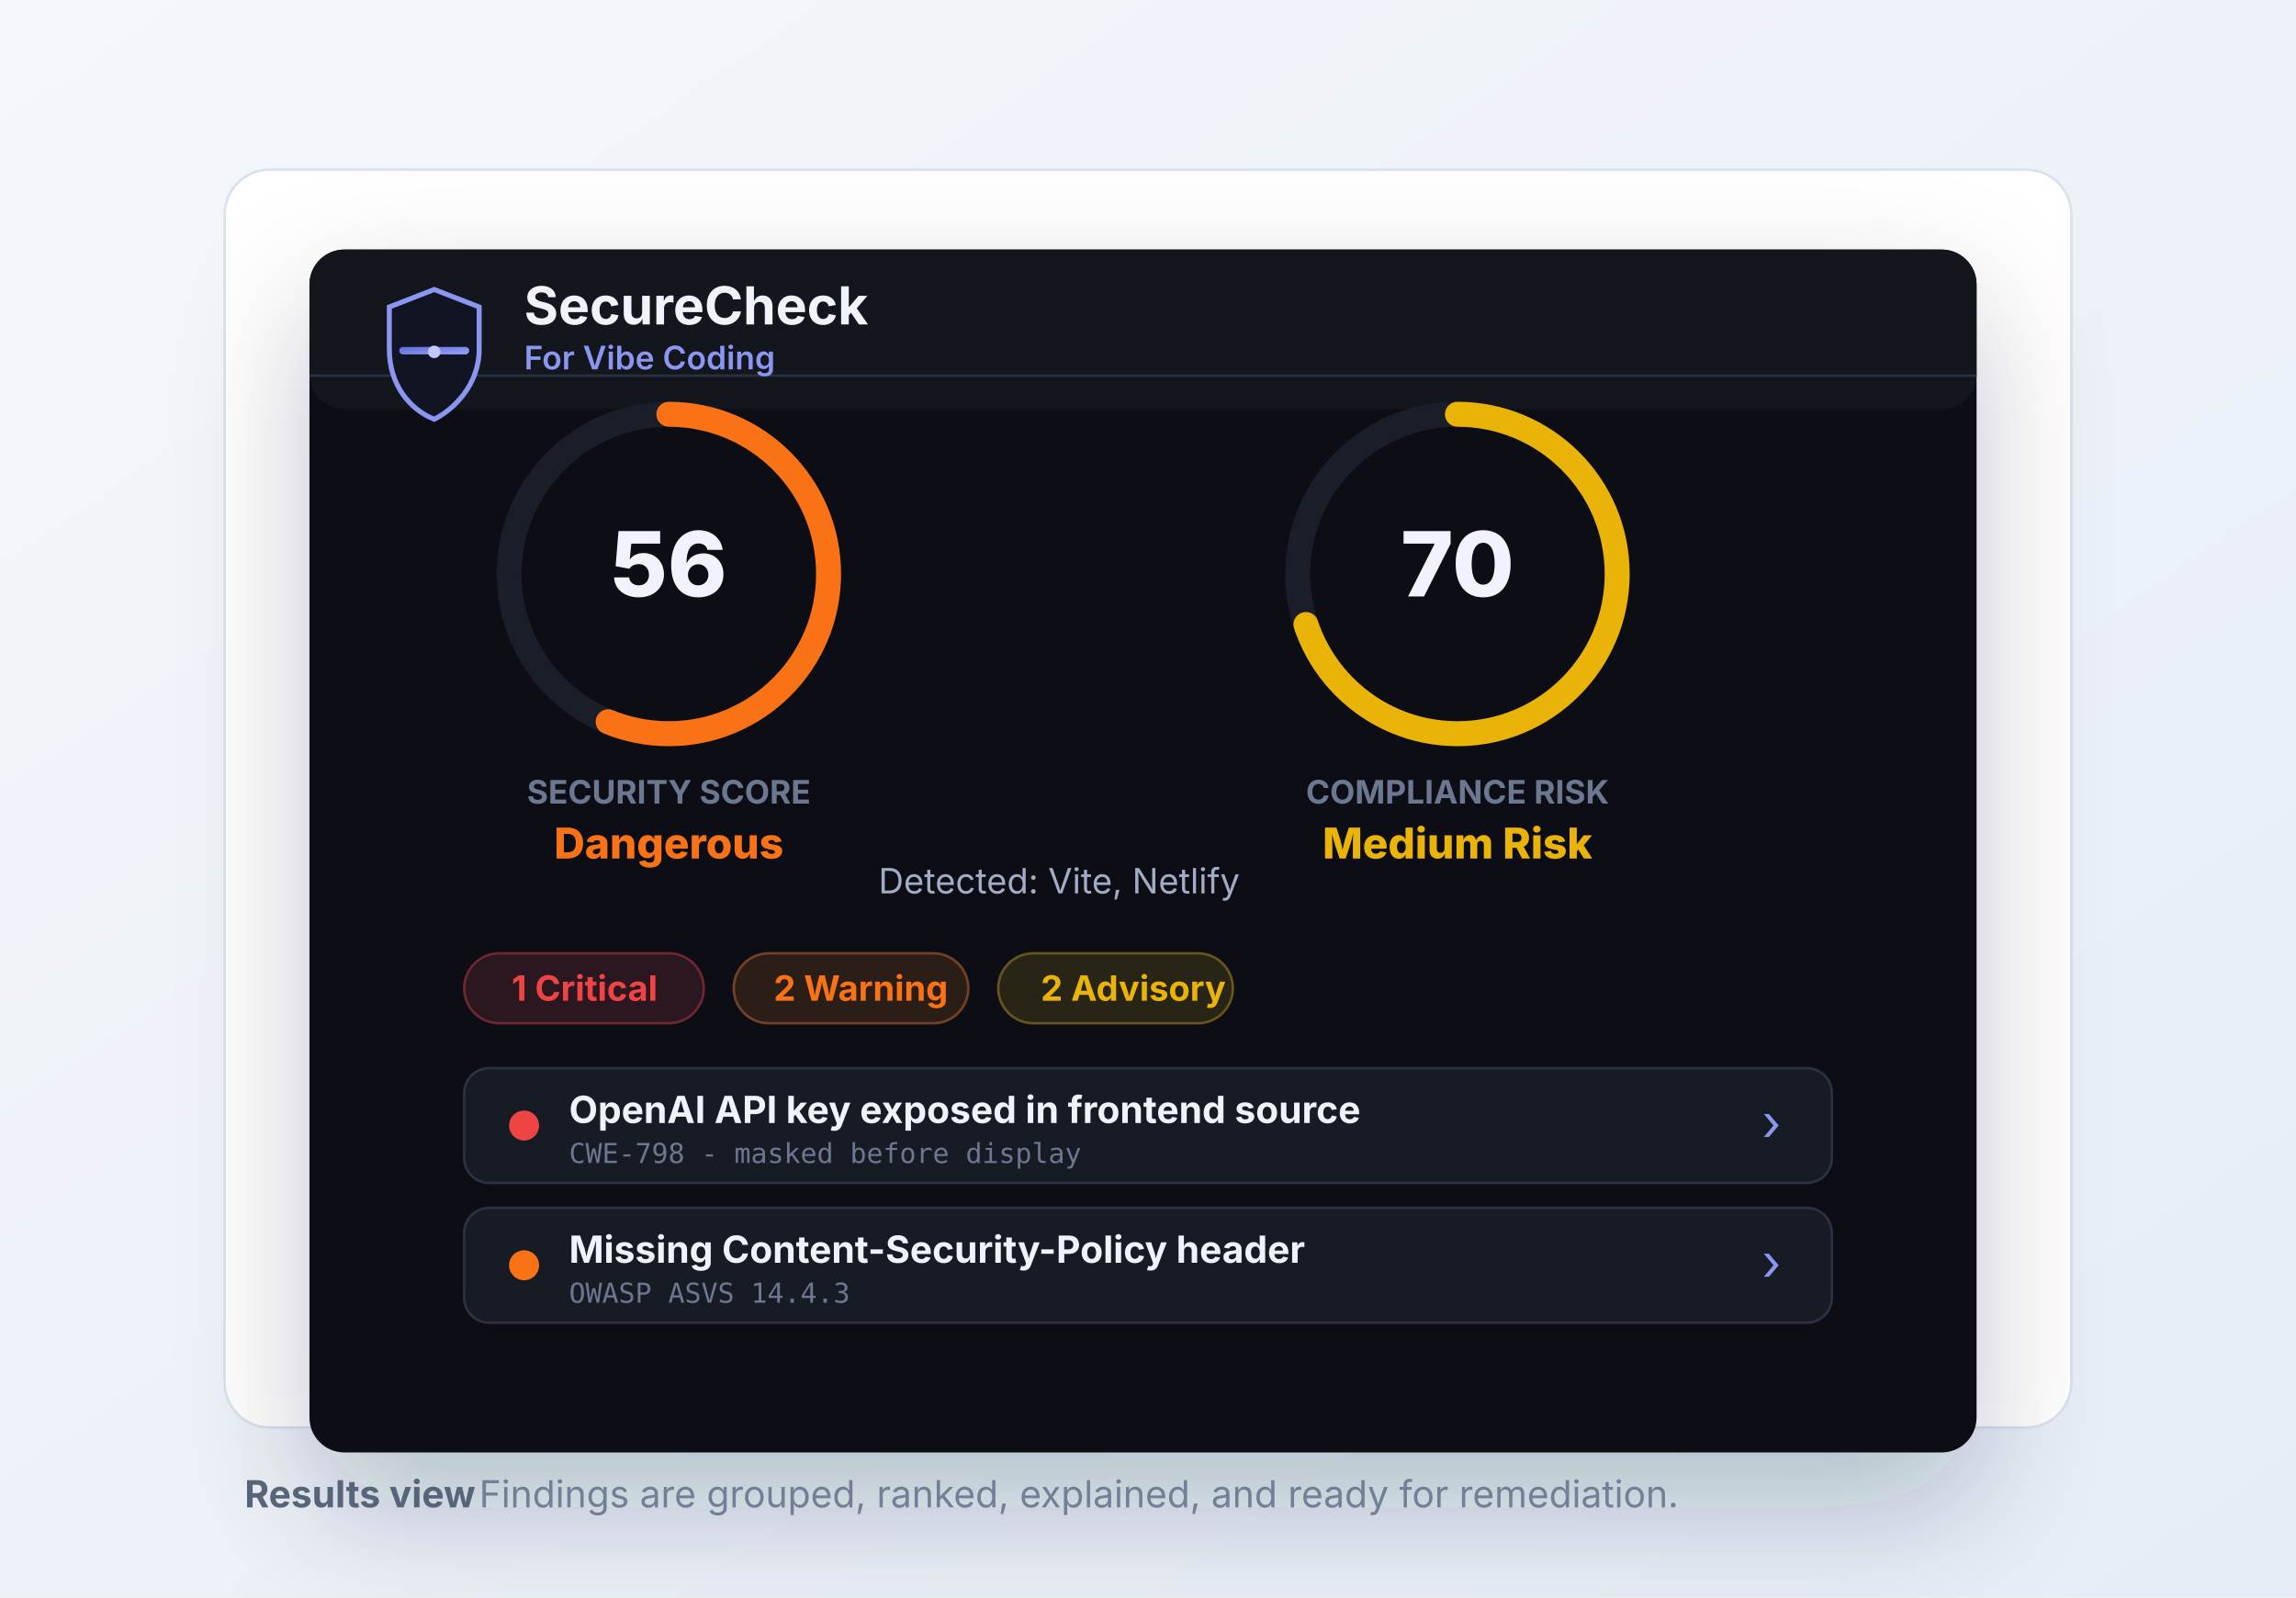
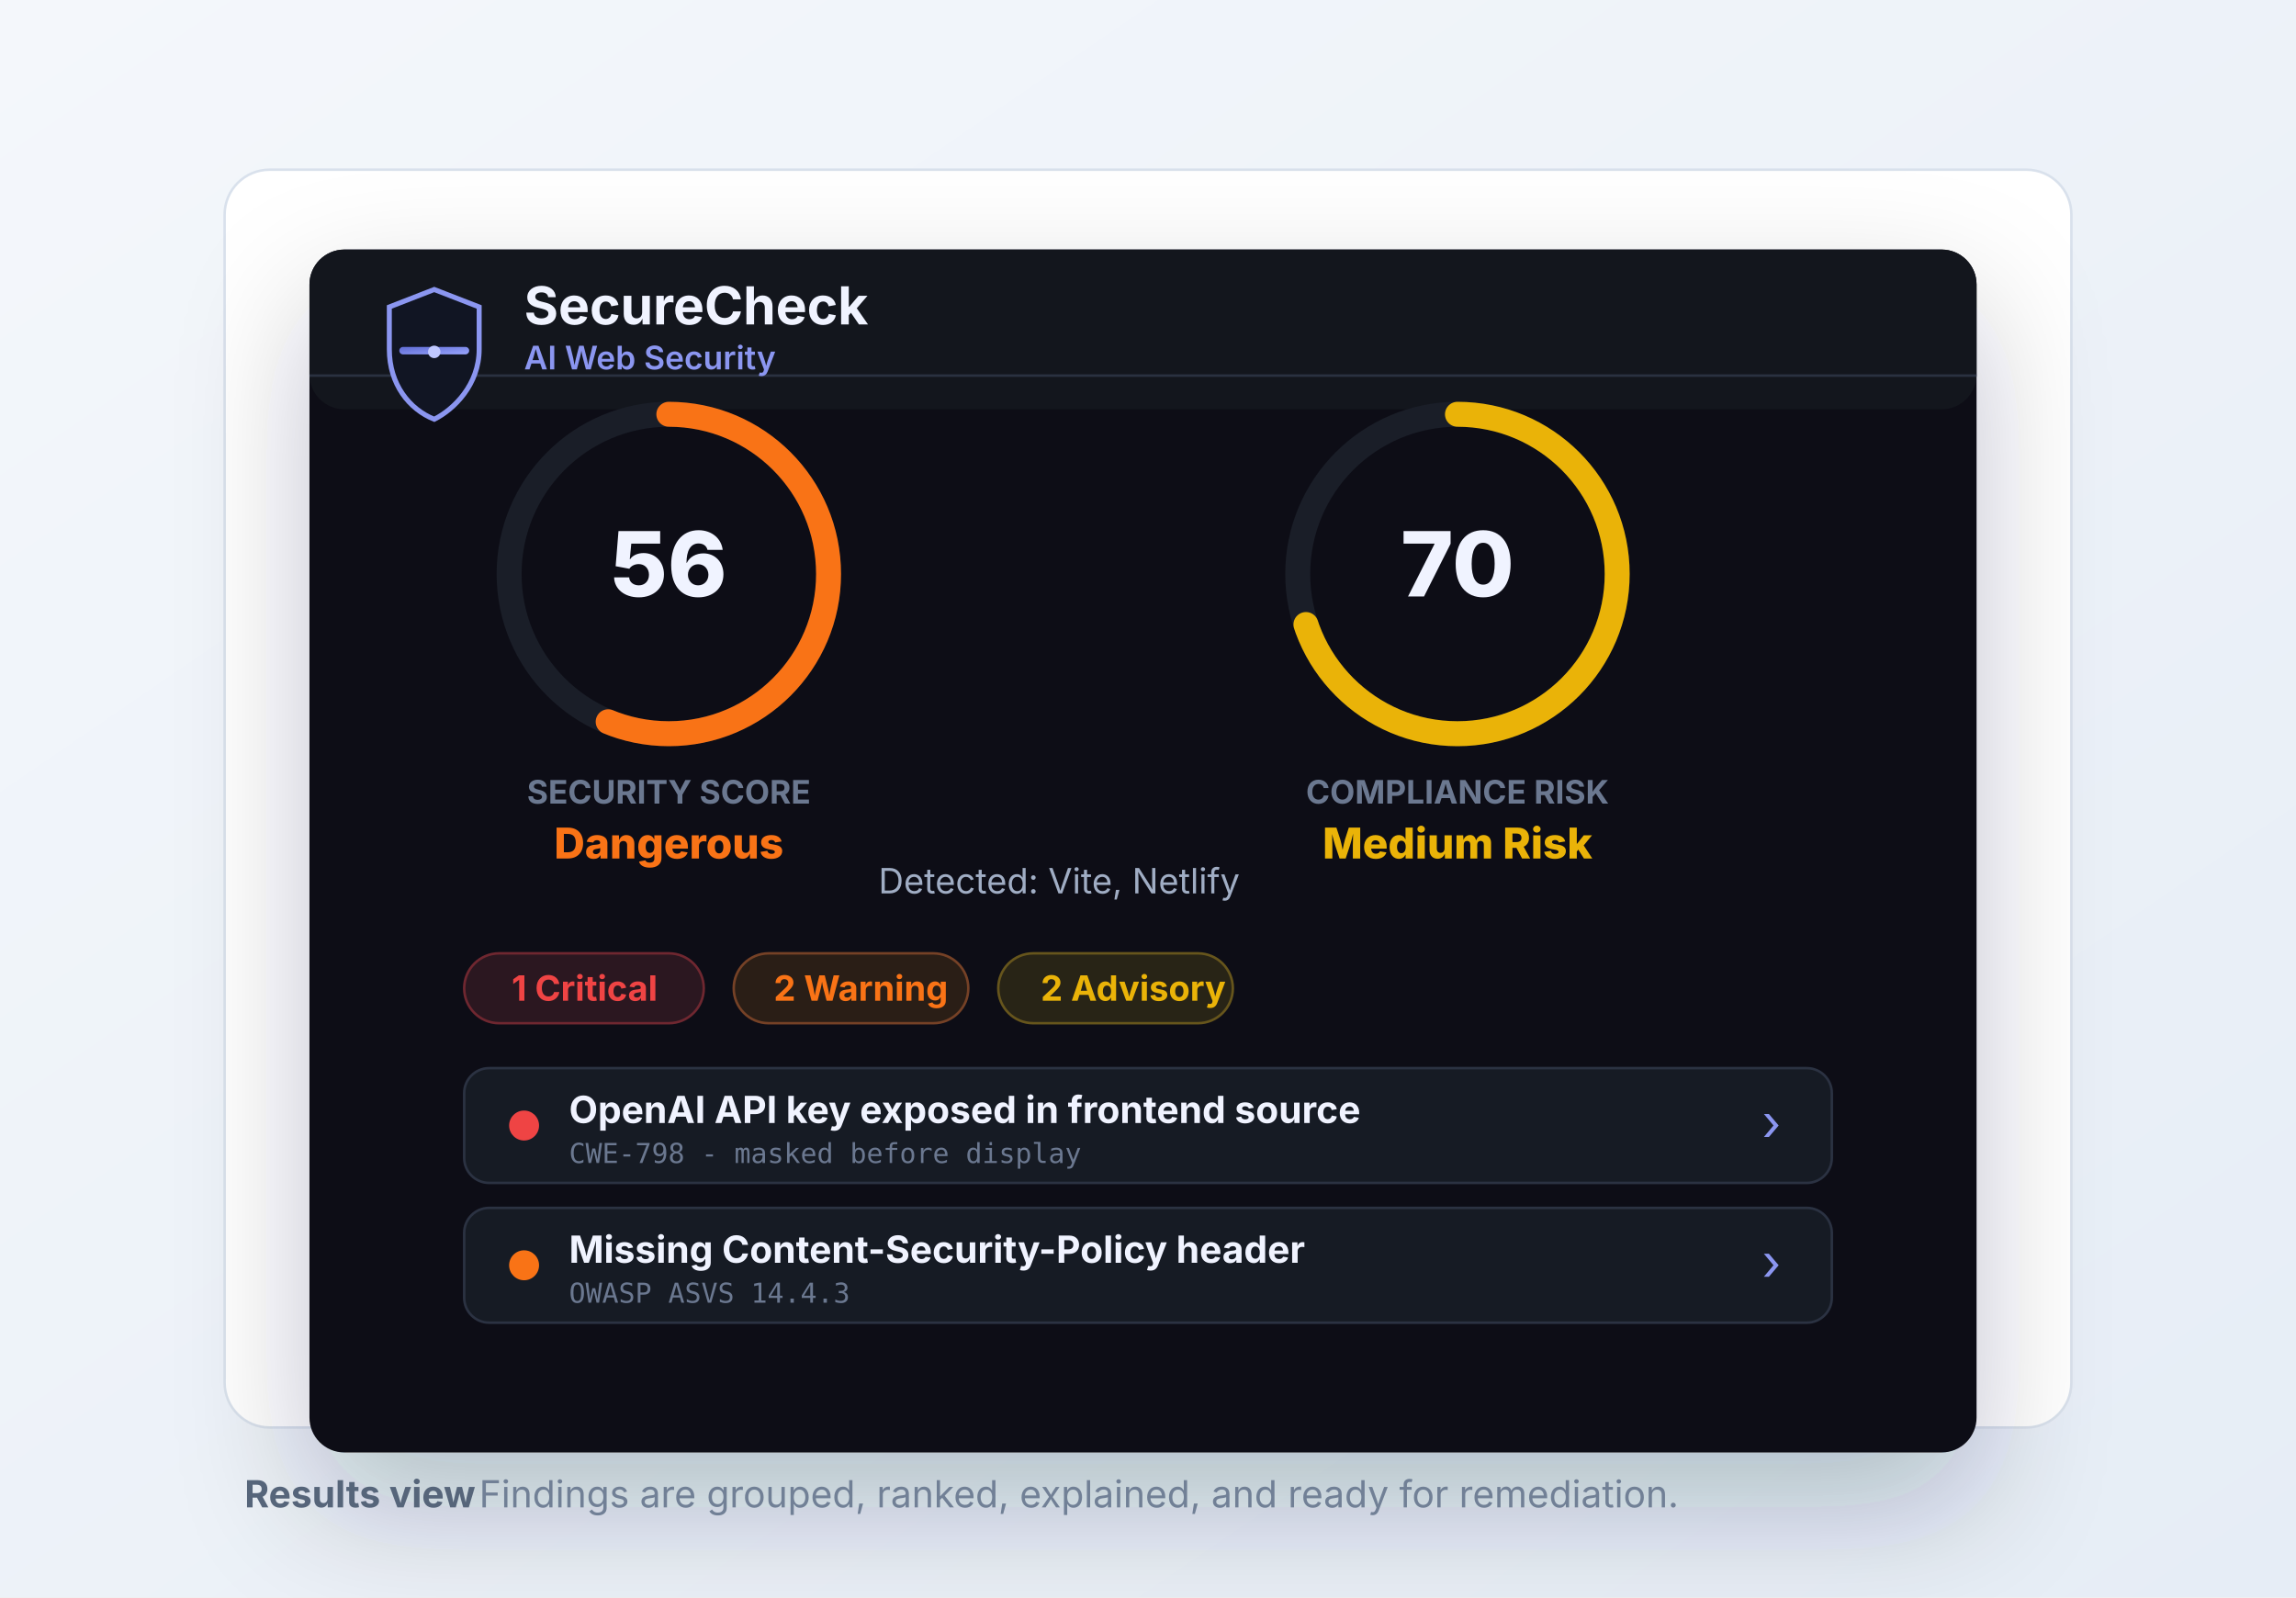
<svg xmlns="http://www.w3.org/2000/svg" width="920" height="640" viewBox="0 0 920 640" role="img" aria-labelledby="title desc">
  <defs>
    <linearGradient id="page" x1="0" y1="0" x2="1" y2="1">
      <stop offset="0" stop-color="#f4f7fb" />
      <stop offset="1" stop-color="#e6edf6" />
    </linearGradient>
    <linearGradient id="accent" x1="0" y1="0" x2="1" y2="1">
      <stop offset="0" stop-color="#5e6ad2" />
      <stop offset="1" stop-color="#9aa6ff" />
    </linearGradient>
    <filter id="shadow" x="-20%" y="-20%" width="140%" height="140%">
      <feDropShadow dx="0" dy="22" stdDeviation="26" flood-color="#1b2437" flood-opacity=".24" />
    </filter>
  </defs>
  <rect width="920" height="640" fill="url(#page)" />
  <rect x="90" y="68" width="740" height="504" rx="18" fill="#ffffff" stroke="#d9e1ec" />
  <rect x="124" y="100" width="668" height="482" rx="14" fill="#0d0f14" filter="url(#shadow)" />
  <rect x="124" y="100" width="668" height="64" rx="14" fill="#13161d" />
  <rect x="124" y="150" width="668" height="1" fill="#2a3140" />
  <g transform="translate(150 114)">
    <path d="M24 2 42 9v17c0 14-10 24-18 28C14 50 6 40 6 26V9Z" fill="#111523" stroke="#8b96f0" stroke-width="2" />
    <rect x="10" y="25" width="28" height="3" rx="1.5" fill="url(#accent)" />
    <circle cx="24" cy="27" r="2.5" fill="#c0c8ff" />
  </g>
  <text x="210" y="130" fill="#f0f3ff" font-family="Inter, Arial, sans-serif" font-size="21" font-weight="700">SecureCheck</text>
-   <text x="210" y="148" fill="#8b96f0" font-family="Inter, Arial, sans-serif" font-size="13" font-weight="600">For Vibe Coding</text>
+   <text x="210" y="148" fill="#8b96f0" font-family="Inter, Arial, sans-serif" font-size="13" font-weight="600">AI Web Security</text>
  <g transform="translate(268 230)">
    <circle r="64" fill="none" stroke="#1a1e28" stroke-width="10" />
    <circle r="64" fill="none" stroke="#f97316" stroke-width="10" stroke-dasharray="226 402" stroke-linecap="round" transform="rotate(-90)" />
    <text y="9" text-anchor="middle" fill="#f0f3ff" font-family="Inter, Arial, sans-serif" font-size="36" font-weight="800">56</text>
    <text y="92" text-anchor="middle" fill="#6b7890" font-family="Inter, Arial, sans-serif" font-size="13" font-weight="700">SECURITY SCORE</text>
    <text y="114" text-anchor="middle" fill="#f97316" font-family="Inter, Arial, sans-serif" font-size="17" font-weight="800">Dangerous</text>
  </g>
  <g transform="translate(584 230)">
    <circle r="64" fill="none" stroke="#1a1e28" stroke-width="10" />
    <circle r="64" fill="none" stroke="#eab308" stroke-width="10" stroke-dasharray="281 402" stroke-linecap="round" transform="rotate(-90)" />
    <text y="9" text-anchor="middle" fill="#f0f3ff" font-family="Inter, Arial, sans-serif" font-size="36" font-weight="800">70</text>
    <text y="92" text-anchor="middle" fill="#6b7890" font-family="Inter, Arial, sans-serif" font-size="13" font-weight="700">COMPLIANCE RISK</text>
    <text y="114" text-anchor="middle" fill="#eab308" font-family="Inter, Arial, sans-serif" font-size="17" font-weight="800">Medium Risk</text>
  </g>
  <text x="352" y="358" fill="#a0adc4" font-family="Inter, Arial, sans-serif" font-size="14">Detected: Vite, Netlify</text>
  <g transform="translate(186 382)">
    <rect width="96" height="28" rx="14" fill="#2b1720" stroke="#6f2730" />
    <text x="19" y="19" fill="#ef4444" font-family="Inter, Arial, sans-serif" font-size="14" font-weight="700">1 Critical</text>
    <rect x="108" width="94" height="28" rx="14" fill="#2a1e16" stroke="#754126" />
    <text x="124" y="19" fill="#f97316" font-family="Inter, Arial, sans-serif" font-size="14" font-weight="700">2 Warning</text>
    <rect x="214" width="94" height="28" rx="14" fill="#282416" stroke="#66551c" />
    <text x="231" y="19" fill="#eab308" font-family="Inter, Arial, sans-serif" font-size="14" font-weight="700">2 Advisory</text>
  </g>
  <g transform="translate(186 428)">
    <rect width="548" height="46" rx="10" fill="#161b24" stroke="#2b3242" />
    <circle cx="24" cy="23" r="6" fill="#ef4444" />
    <text x="42" y="22" fill="#f0f3ff" font-family="Inter, Arial, sans-serif" font-size="15" font-weight="700">OpenAI API key exposed in frontend source</text>
    <text x="42" y="38" fill="#6b7890" font-family="SFMono-Regular, Menlo, monospace" font-size="11">CWE-798 - masked before display</text>
    <text x="520" y="29" fill="#8b96f0" font-family="Inter, Arial, sans-serif" font-size="20">›</text>
    <rect y="56" width="548" height="46" rx="10" fill="#161b24" stroke="#2b3242" />
    <circle cx="24" cy="79" r="6" fill="#f97316" />
    <text x="42" y="78" fill="#f0f3ff" font-family="Inter, Arial, sans-serif" font-size="15" font-weight="700">Missing Content-Security-Policy header</text>
    <text x="42" y="94" fill="#6b7890" font-family="SFMono-Regular, Menlo, monospace" font-size="11">OWASP ASVS 14.4.3</text>
    <text x="520" y="85" fill="#8b96f0" font-family="Inter, Arial, sans-serif" font-size="20">›</text>
  </g>
  <text x="98" y="604" fill="#56657a" font-family="Inter, Arial, sans-serif" font-size="15" font-weight="700">Results view</text>
  <text x="192" y="604" fill="#718096" font-family="Inter, Arial, sans-serif" font-size="15">Findings are grouped, ranked, explained, and ready for remediation.</text>
</svg>
